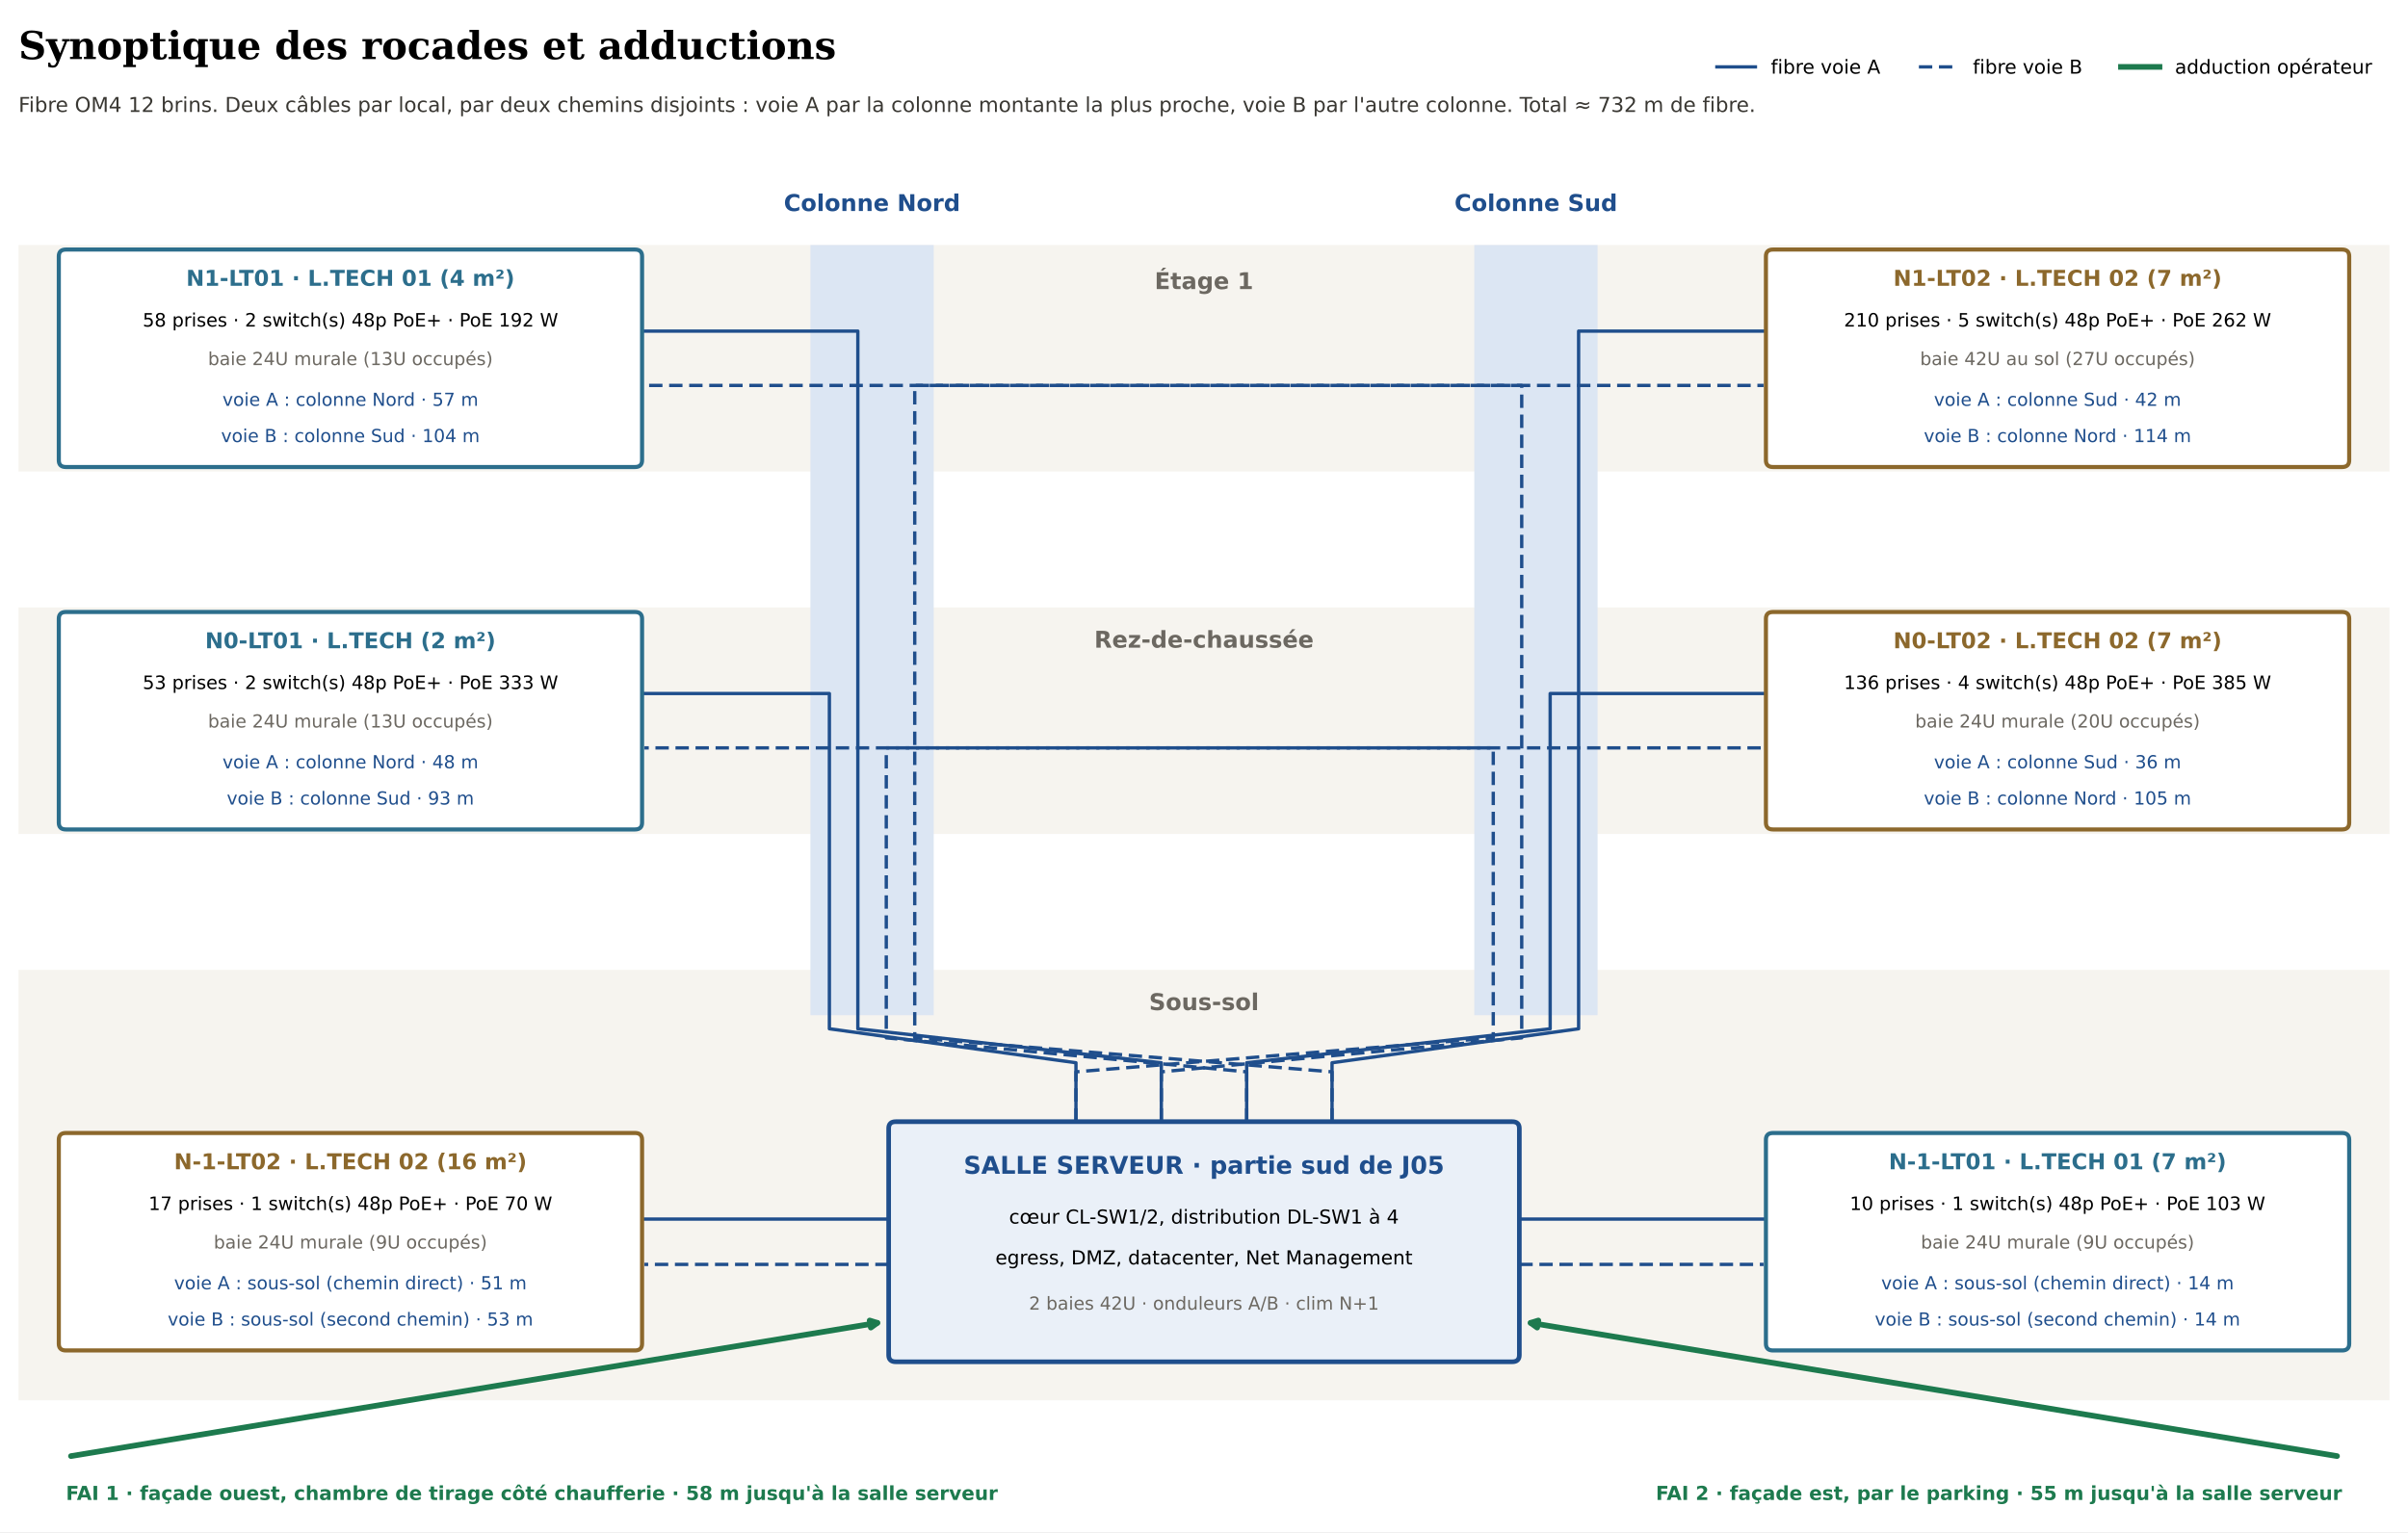
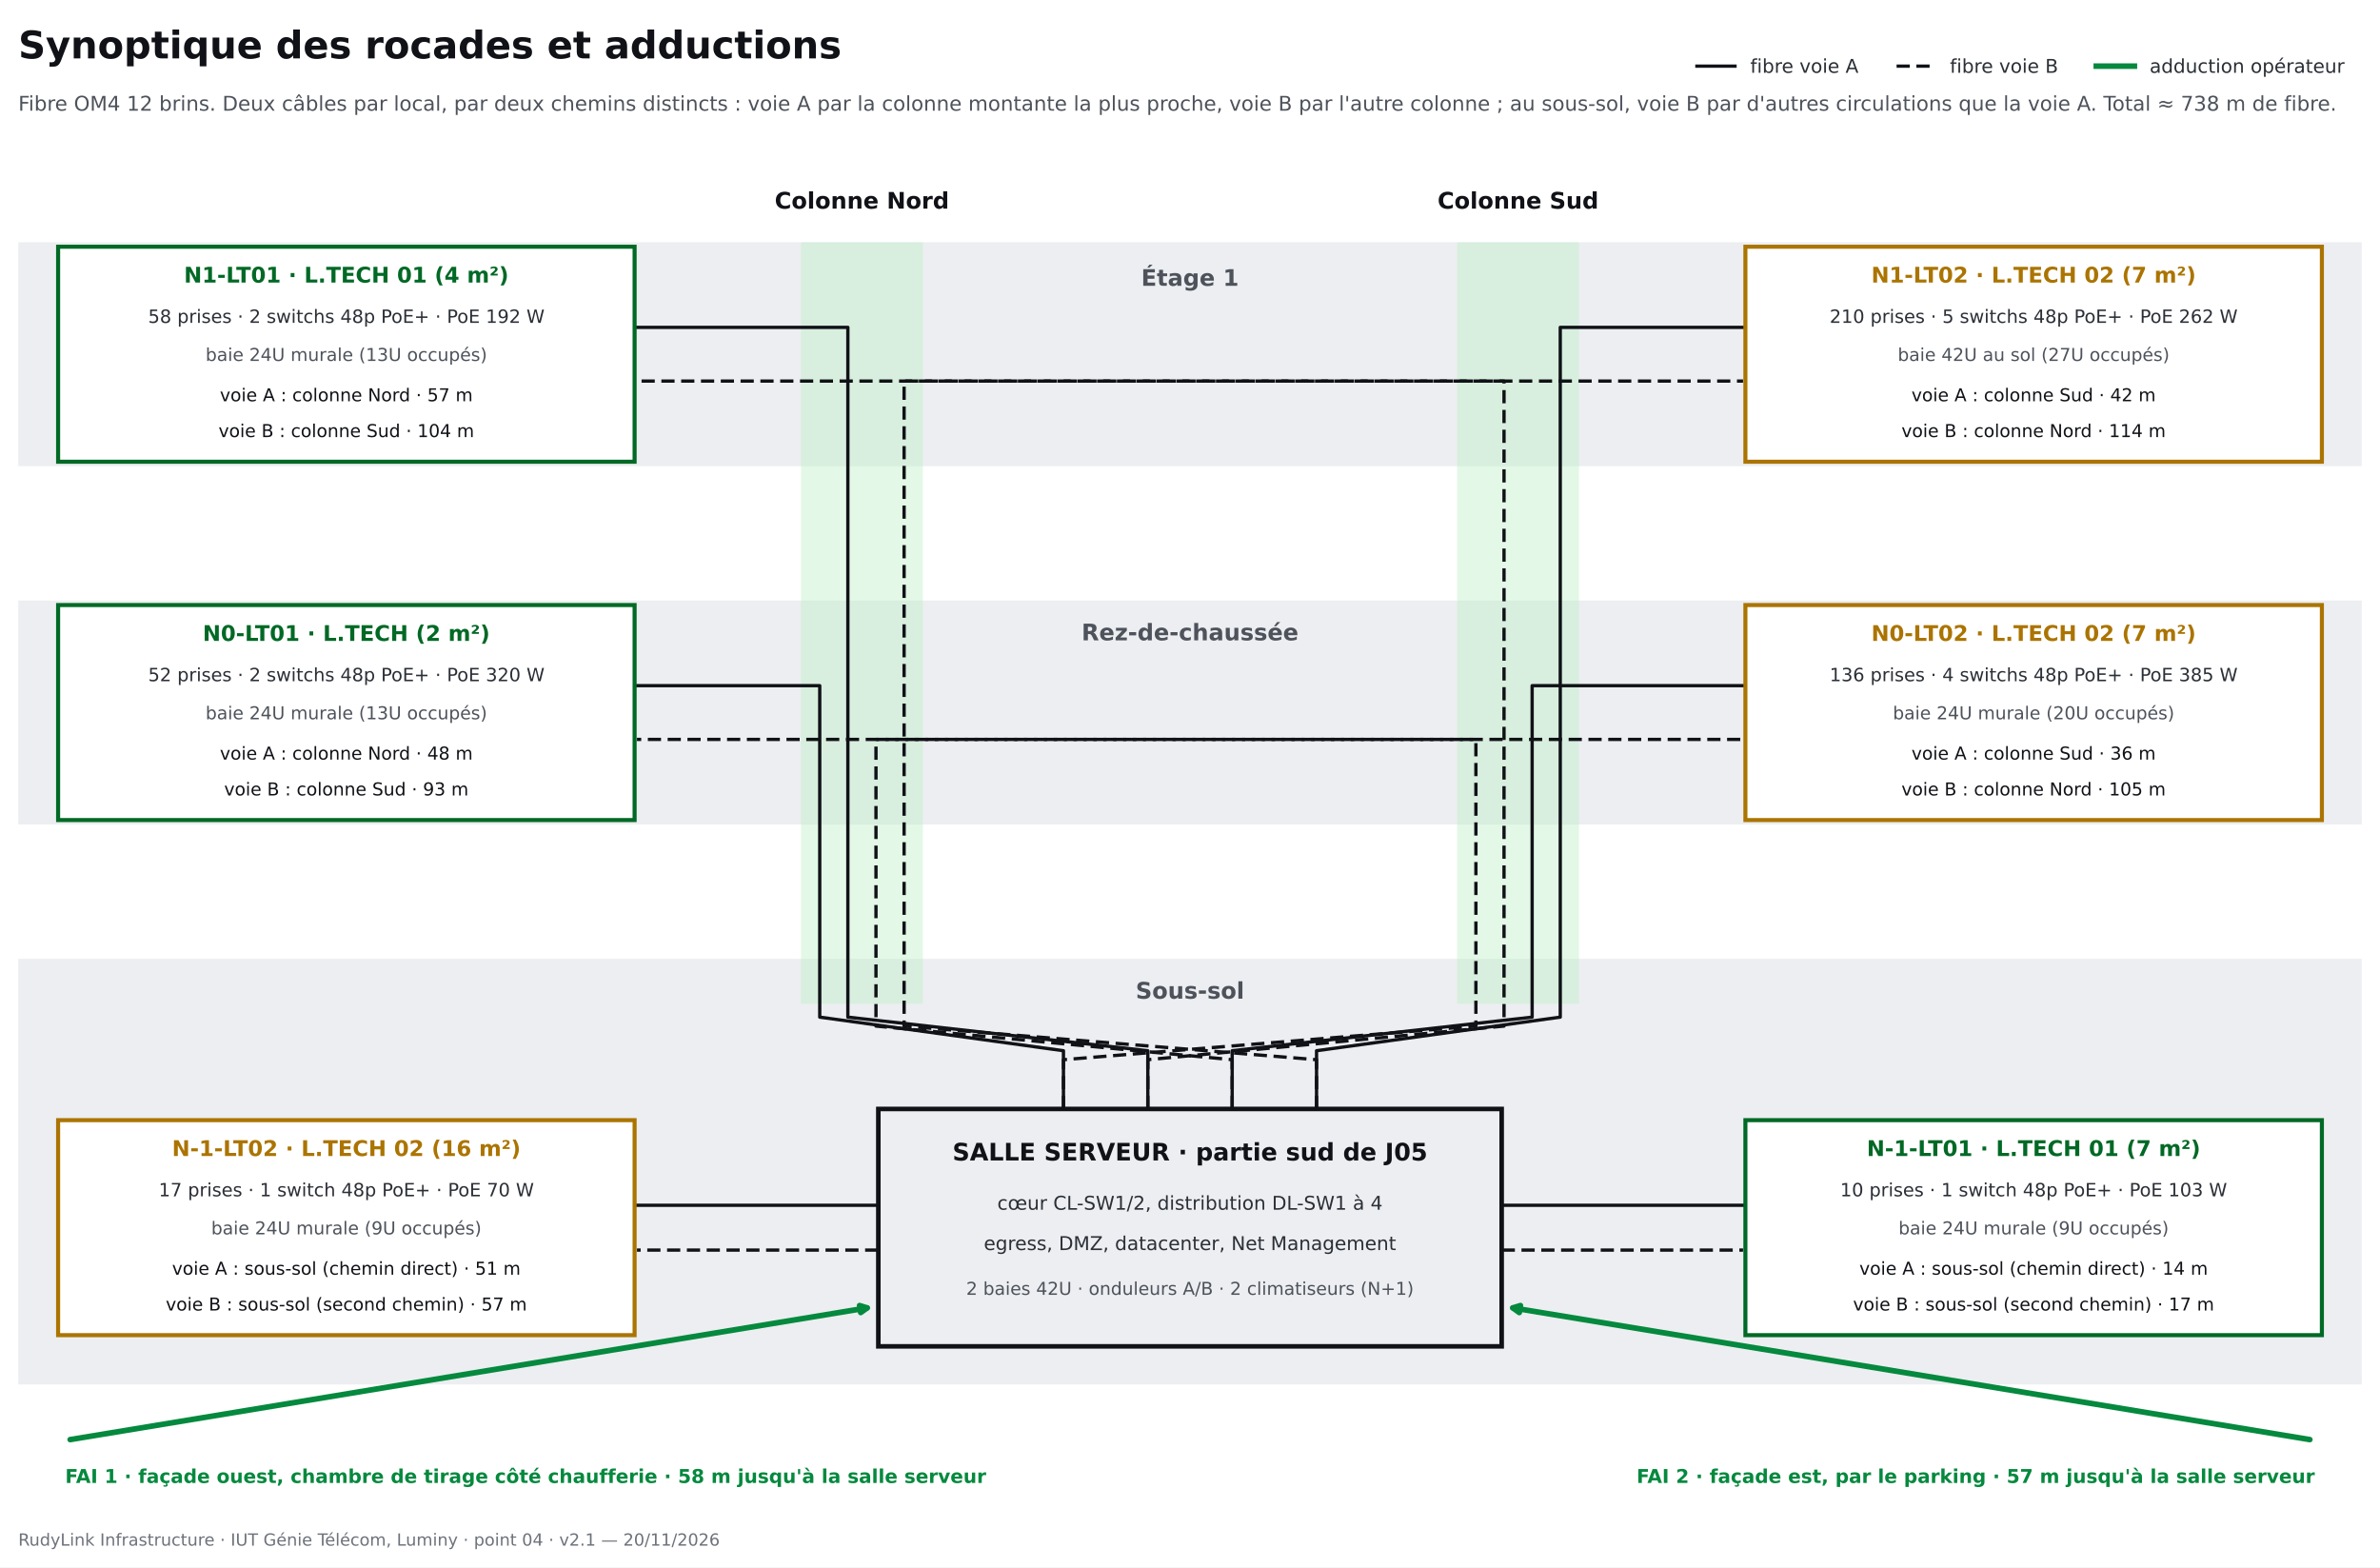
- <svg xmlns="http://www.w3.org/2000/svg" width="937.332pt" height="596.52pt" viewBox="0 0 937.332 596.52" version="1.1">
+ <svg xmlns="http://www.w3.org/2000/svg" width="937.332pt" height="617.284pt" viewBox="0 0 937.332 617.284" version="1.1">
  <defs>
    <style type="text/css">*{stroke-linejoin: round; stroke-linecap: butt}</style>
  </defs>
  <g id="figure_1">
    <g id="patch_1">
-       <path d="M 0 596.52  L 937.332 596.52  L 937.332 0  L 0 0  z " style="fill: #ffffff" />
+       <path d="M 0 617.284  L 937.332 617.284  L 937.332 0  L 0 0  z " style="fill: #ffffff" />
    </g>
    <g id="axes_1">
      <g id="patch_2">
-         <path d="M 7.2 183.6  L 930.132 183.6  L 930.132 95.4  L 7.2 95.4  z " clip-path="url(#pda93579499)" style="fill: #f6f4ef" />
+         <path d="M 7.2 183.6  L 930.132 183.6  L 930.132 95.4  L 7.2 95.4  z " clip-path="url(#p9aee19f094)" style="fill: #eceef1" />
      </g>
      <g id="patch_3">
-         <path d="M 7.2 324.72  L 930.132 324.72  L 930.132 236.52  L 7.2 236.52  z " clip-path="url(#pda93579499)" style="fill: #f6f4ef" />
+         <path d="M 7.2 324.72  L 930.132 324.72  L 930.132 236.52  L 7.2 236.52  z " clip-path="url(#p9aee19f094)" style="fill: #eceef1" />
      </g>
      <g id="patch_4">
-         <path d="M 7.2 545.22  L 930.132 545.22  L 930.132 377.64  L 7.2 377.64  z " clip-path="url(#pda93579499)" style="fill: #f6f4ef" />
+         <path d="M 7.2 545.22  L 930.132 545.22  L 930.132 377.64  L 7.2 377.64  z " clip-path="url(#p9aee19f094)" style="fill: #eceef1" />
      </g>
      <g id="patch_5">
-         <path d="M 315.459 395.28  L 363.452 395.28  L 363.452 95.4  L 315.459 95.4  z " clip-path="url(#pda93579499)" style="fill: #dce6f3" />
+         <path d="M 315.459 395.28  L 363.452 395.28  L 363.452 95.4  L 315.459 95.4  z " clip-path="url(#p9aee19f094)" style="fill: #b9eec2; fill-opacity: 0.4" />
      </g>
      <g id="patch_6">
-         <path d="M 573.88 395.28  L 621.873 395.28  L 621.873 95.4  L 573.88 95.4  z " clip-path="url(#pda93579499)" style="fill: #dce6f3" />
+         <path d="M 573.88 395.28  L 621.873 395.28  L 621.873 95.4  L 573.88 95.4  z " clip-path="url(#p9aee19f094)" style="fill: #b9eec2; fill-opacity: 0.4" />
      </g>
      <g id="text_1">
-         <text style="font-weight: 700; font-size: 15px; font-family: 'DejaVu Serif'; text-anchor: start" x="7.2" y="23.008" transform="rotate(-0 7.2 23.00766)">Synoptique des rocades et adductions</text>
+         <text style="font-weight: 700; font-size: 15px; font-family: 'DejaVu Sans'; text-anchor: start; fill: #101217" x="7.2" y="23.008" transform="rotate(-0 7.2 23.00766)">Synoptique des rocades et adductions</text>
      </g>
      <g id="text_2">
-         <text style="font-size: 8px; font-family: 'DejaVu Sans'; text-anchor: start; fill: #3a3833" x="7.2" y="43.587" transform="rotate(-0 7.2 43.58675)">Fibre OM4 12 brins. Deux câbles par local, par deux chemins disjoints : voie A par la colonne montante la plus proche, voie B par l'autre colonne. Total ≈ 732 m de fibre.</text>
+         <text style="font-size: 8px; font-family: 'DejaVu Sans'; text-anchor: start; fill: #4d525b" x="7.2" y="43.587" transform="rotate(-0 7.2 43.58675)">Fibre OM4 12 brins. Deux câbles par local, par deux chemins distincts : voie A par la colonne montante la plus proche, voie B par l'autre colonne ; au sous-sol, voie B par d'autres circulations que la voie A. Total ≈ 738 m de fibre.</text>
      </g>
      <g id="text_3">
-         <text style="font-weight: 700; font-size: 9px; font-family: 'DejaVu Sans'; text-anchor: middle; fill: #6c6861" x="468.666" y="112.566" transform="rotate(-0 468.666 112.5661)">Étage 1</text>
+         <text style="font-size: 6.6px; font-family: 'DejaVu Sans'; text-anchor: start; fill: #6d727b" x="7.2" y="608.711" transform="rotate(-0 7.2 608.711)">RudyLink Infrastructure · IUT Génie Télécom, Luminy · point 04 · v2.1 — 20/11/2026</text>
      </g>
      <g id="text_4">
-         <text style="font-weight: 700; font-size: 9px; font-family: 'DejaVu Sans'; text-anchor: middle; fill: #6c6861" x="468.666" y="252.179" transform="rotate(-0 468.666 252.1786)">Rez-de-chaussée</text>
+         <text style="font-weight: 700; font-size: 9px; font-family: 'DejaVu Sans'; text-anchor: middle; fill: #4d525b" x="468.666" y="112.566" transform="rotate(-0 468.666 112.5661)">Étage 1</text>
      </g>
      <g id="text_5">
-         <text style="font-weight: 700; font-size: 9px; font-family: 'DejaVu Sans'; text-anchor: middle; fill: #6c6861" x="468.666" y="393.299" transform="rotate(-0 468.666 393.2986)">Sous-sol</text>
+         <text style="font-weight: 700; font-size: 9px; font-family: 'DejaVu Sans'; text-anchor: middle; fill: #4d525b" x="468.666" y="252.179" transform="rotate(-0 468.666 252.1786)">Rez-de-chaussée</text>
      </g>
      <g id="text_6">
-         <text style="font-weight: 700; font-size: 9px; font-family: 'DejaVu Sans'; text-anchor: middle; fill: #1f4e8c" x="339.456" y="82.17" transform="rotate(-0 339.4555 82.17)">Colonne Nord</text>
+         <text style="font-weight: 700; font-size: 9px; font-family: 'DejaVu Sans'; text-anchor: middle; fill: #4d525b" x="468.666" y="393.299" transform="rotate(-0 468.666 393.2986)">Sous-sol</text>
      </g>
      <g id="text_7">
-         <text style="font-weight: 700; font-size: 9px; font-family: 'DejaVu Sans'; text-anchor: middle; fill: #1f4e8c" x="597.876" y="82.17" transform="rotate(-0 597.8765 82.17)">Colonne Sud</text>
+         <text style="font-weight: 700; font-size: 9px; font-family: 'DejaVu Sans'; text-anchor: middle; fill: #101217" x="339.456" y="82.17" transform="rotate(-0 339.4555 82.17)">Colonne Nord</text>
+       </g>
+       <g id="text_8">
+         <text style="font-weight: 700; font-size: 9px; font-family: 'DejaVu Sans'; text-anchor: middle; fill: #101217" x="597.876" y="82.17" transform="rotate(-0 597.8765 82.17)">Colonne Sud</text>
      </g>
      <g id="line2d_1">
-         <path d="M 452.053 436.734  L 452.053 413.802  L 333.918 400.572  L 333.918 128.916  L 250.854 128.916  " clip-path="url(#pda93579499)" style="fill: none; stroke: #1f4e8c; stroke-width: 1.3; stroke-linecap: square" />
+         <path d="M 452.053 436.734  L 452.053 413.802  L 333.918 400.572  L 333.918 128.916  L 250.854 128.916  " clip-path="url(#p9aee19f094)" style="fill: none; stroke: #101217; stroke-width: 1.3; stroke-linecap: square" />
      </g>
      <g id="line2d_2">
-         <path d="M 452.053 436.734  L 452.053 417.33  L 592.339 404.1  L 592.339 150.084  L 250.854 150.084  " clip-path="url(#pda93579499)" style="fill: none; stroke-dasharray: 5.2,2.6; stroke-dashoffset: 0; stroke: #1f4e8c; stroke-width: 1.3" />
+         <path d="M 452.053 436.734  L 452.053 417.33  L 592.339 404.1  L 592.339 150.084  L 250.854 150.084  " clip-path="url(#p9aee19f094)" style="fill: none; stroke-dasharray: 5.2,2.6; stroke-dashoffset: 0; stroke: #101217; stroke-width: 1.3" />
      </g>
      <g id="line2d_3">
-         <path d="M 518.504 436.734  L 518.504 413.802  L 614.489 400.572  L 614.489 128.916  L 686.478 128.916  " clip-path="url(#pda93579499)" style="fill: none; stroke: #1f4e8c; stroke-width: 1.3; stroke-linecap: square" />
+         <path d="M 518.504 436.734  L 518.504 413.802  L 614.489 400.572  L 614.489 128.916  L 686.478 128.916  " clip-path="url(#p9aee19f094)" style="fill: none; stroke: #101217; stroke-width: 1.3; stroke-linecap: square" />
      </g>
      <g id="line2d_4">
-         <path d="M 518.504 436.734  L 518.504 417.33  L 356.068 404.1  L 356.068 150.084  L 686.478 150.084  " clip-path="url(#pda93579499)" style="fill: none; stroke-dasharray: 5.2,2.6; stroke-dashoffset: 0; stroke: #1f4e8c; stroke-width: 1.3" />
+         <path d="M 518.504 436.734  L 518.504 417.33  L 356.068 404.1  L 356.068 150.084  L 686.478 150.084  " clip-path="url(#p9aee19f094)" style="fill: none; stroke-dasharray: 5.2,2.6; stroke-dashoffset: 0; stroke: #101217; stroke-width: 1.3" />
      </g>
      <g id="line2d_5">
-         <path d="M 418.828 436.734  L 418.828 413.802  L 322.843 400.572  L 322.843 270.036  L 250.854 270.036  " clip-path="url(#pda93579499)" style="fill: none; stroke: #1f4e8c; stroke-width: 1.3; stroke-linecap: square" />
+         <path d="M 418.828 436.734  L 418.828 413.802  L 322.843 400.572  L 322.843 270.036  L 250.854 270.036  " clip-path="url(#p9aee19f094)" style="fill: none; stroke: #101217; stroke-width: 1.3; stroke-linecap: square" />
      </g>
      <g id="line2d_6">
-         <path d="M 418.828 436.734  L 418.828 417.33  L 581.264 404.1  L 581.264 291.204  L 250.854 291.204  " clip-path="url(#pda93579499)" style="fill: none; stroke-dasharray: 5.2,2.6; stroke-dashoffset: 0; stroke: #1f4e8c; stroke-width: 1.3" />
+         <path d="M 418.828 436.734  L 418.828 417.33  L 581.264 404.1  L 581.264 291.204  L 250.854 291.204  " clip-path="url(#p9aee19f094)" style="fill: none; stroke-dasharray: 5.2,2.6; stroke-dashoffset: 0; stroke: #101217; stroke-width: 1.3" />
      </g>
      <g id="line2d_7">
-         <path d="M 485.279 436.734  L 485.279 413.802  L 603.414 400.572  L 603.414 270.036  L 686.478 270.036  " clip-path="url(#pda93579499)" style="fill: none; stroke: #1f4e8c; stroke-width: 1.3; stroke-linecap: square" />
+         <path d="M 485.279 436.734  L 485.279 413.802  L 603.414 400.572  L 603.414 270.036  L 686.478 270.036  " clip-path="url(#p9aee19f094)" style="fill: none; stroke: #101217; stroke-width: 1.3; stroke-linecap: square" />
      </g>
      <g id="line2d_8">
-         <path d="M 485.279 436.734  L 485.279 417.33  L 344.993 404.1  L 344.993 291.204  L 686.478 291.204  " clip-path="url(#pda93579499)" style="fill: none; stroke-dasharray: 5.2,2.6; stroke-dashoffset: 0; stroke: #1f4e8c; stroke-width: 1.3" />
+         <path d="M 485.279 436.734  L 485.279 417.33  L 344.993 404.1  L 344.993 291.204  L 686.478 291.204  " clip-path="url(#p9aee19f094)" style="fill: none; stroke-dasharray: 5.2,2.6; stroke-dashoffset: 0; stroke: #101217; stroke-width: 1.3" />
      </g>
      <g id="line2d_9">
-         <path d="M 345.916 474.66  L 250.854 474.66  " clip-path="url(#pda93579499)" style="fill: none; stroke: #1f4e8c; stroke-width: 1.3; stroke-linecap: square" />
+         <path d="M 345.916 474.66  L 250.854 474.66  " clip-path="url(#p9aee19f094)" style="fill: none; stroke: #101217; stroke-width: 1.3; stroke-linecap: square" />
      </g>
      <g id="line2d_10">
-         <path d="M 345.916 492.3  L 250.854 492.3  " clip-path="url(#pda93579499)" style="fill: none; stroke-dasharray: 5.2,2.6; stroke-dashoffset: 0; stroke: #1f4e8c; stroke-width: 1.3" />
+         <path d="M 345.916 492.3  L 250.854 492.3  " clip-path="url(#p9aee19f094)" style="fill: none; stroke-dasharray: 5.2,2.6; stroke-dashoffset: 0; stroke: #101217; stroke-width: 1.3" />
      </g>
      <g id="line2d_11">
-         <path d="M 591.416 474.66  L 686.478 474.66  " clip-path="url(#pda93579499)" style="fill: none; stroke: #1f4e8c; stroke-width: 1.3; stroke-linecap: square" />
+         <path d="M 591.416 474.66  L 686.478 474.66  " clip-path="url(#p9aee19f094)" style="fill: none; stroke: #101217; stroke-width: 1.3; stroke-linecap: square" />
      </g>
      <g id="line2d_12">
-         <path d="M 591.416 492.3  L 686.478 492.3  " clip-path="url(#pda93579499)" style="fill: none; stroke-dasharray: 5.2,2.6; stroke-dashoffset: 0; stroke: #1f4e8c; stroke-width: 1.3" />
-       </g>
-       <g id="text_8">
-         <text style="font-weight: 700; font-size: 7.5px; font-family: 'DejaVu Sans'; text-anchor: start; fill: #1d7a4e" x="25.659" y="584.028" transform="rotate(-0 25.65864 584.028)">FAI 1 · façade ouest, chambre de tirage côté chaufferie · 58 m jusqu'à la salle serveur</text>
+         <path d="M 591.416 492.3  L 686.478 492.3  " clip-path="url(#p9aee19f094)" style="fill: none; stroke-dasharray: 5.2,2.6; stroke-dashoffset: 0; stroke: #101217; stroke-width: 1.3" />
      </g>
      <g id="text_9">
-         <text style="font-weight: 700; font-size: 7.5px; font-family: 'DejaVu Sans'; text-anchor: end; fill: #1d7a4e" x="911.673" y="584.028" transform="rotate(-0 911.6734 584.028)">FAI 2 · façade est, par le parking · 55 m jusqu'à la salle serveur</text>
+         <text style="font-weight: 700; font-size: 7.5px; font-family: 'DejaVu Sans'; text-anchor: start; fill: #05893e" x="25.659" y="584.028" transform="rotate(-0 25.65864 584.028)">FAI 1 · façade ouest, chambre de tirage côté chaufferie · 58 m jusqu'à la salle serveur</text>
+       </g>
+       <g id="text_10">
+         <text style="font-weight: 700; font-size: 7.5px; font-family: 'DejaVu Sans'; text-anchor: end; fill: #05893e" x="911.673" y="584.028" transform="rotate(-0 911.6734 584.028)">FAI 2 · façade est, par le parking · 57 m jusqu'à la salle serveur</text>
      </g>
      <g id="patch_7">
-         <path d="M 27.628 566.945  Q 185.784 540.811 341.513 515.078  " style="fill: none; stroke: #1d7a4e; stroke-width: 2.2; stroke-linecap: round" />
-         <path d="M 338.522 514.153  L 341.513 515.078  L 338.978 516.915  z " style="fill: #1d7a4e; stroke: #1d7a4e; stroke-width: 2.2; stroke-linecap: round" />
+         <path d="M 27.628 566.945  Q 185.784 540.811 341.513 515.078  " style="fill: none; stroke: #05893e; stroke-width: 2.2; stroke-linecap: round" />
+         <path d="M 338.522 514.153  L 341.513 515.078  L 338.978 516.915  z " style="fill: #05893e; stroke: #05893e; stroke-width: 2.2; stroke-linecap: round" />
      </g>
      <g id="patch_8">
-         <path d="M 909.704 566.945  Q 751.548 540.811 595.819 515.078  " style="fill: none; stroke: #1d7a4e; stroke-width: 2.2; stroke-linecap: round" />
-         <path d="M 598.354 516.915  L 595.819 515.078  L 598.81 514.153  z " style="fill: #1d7a4e; stroke: #1d7a4e; stroke-width: 2.2; stroke-linecap: round" />
+         <path d="M 909.704 566.945  Q 751.548 540.811 595.819 515.078  " style="fill: none; stroke: #05893e; stroke-width: 2.2; stroke-linecap: round" />
+         <path d="M 598.354 516.915  L 595.819 515.078  L 598.81 514.153  z " style="fill: #05893e; stroke: #05893e; stroke-width: 2.2; stroke-linecap: round" />
      </g>
      <g id="patch_9">
-         <path d="M 348.685 530.226  L 588.647 530.226  Q 591.416 530.226 591.416 527.58  L 591.416 439.38  Q 591.416 436.734 588.647 436.734  L 348.685 436.734  Q 345.916 436.734 345.916 439.38  L 345.916 527.58  Q 345.916 530.226 348.685 530.226  z " clip-path="url(#pda93579499)" style="fill: #eaf0f8; stroke: #1f4e8c; stroke-width: 1.8; stroke-linejoin: miter" />
+         <path d="M 345.916 530.226  L 591.416 530.226  L 591.416 436.734  L 345.916 436.734  z " clip-path="url(#p9aee19f094)" style="fill: #eceef1; stroke: #101217; stroke-width: 1.8; stroke-linejoin: miter" />
      </g>
      <g id="patch_10">
-         <path d="M 25.659 181.836  L 247.162 181.836  Q 249.931 181.836 249.931 179.19  L 249.931 99.81  Q 249.931 97.164 247.162 97.164  L 25.659 97.164  Q 22.89 97.164 22.89 99.81  L 22.89 179.19  Q 22.89 181.836 25.659 181.836  z " clip-path="url(#pda93579499)" style="fill: #ffffff; stroke: #2c6e8c; stroke-width: 1.6; stroke-linejoin: miter" />
+         <path d="M 22.89 181.836  L 249.931 181.836  L 249.931 97.164  L 22.89 97.164  z " clip-path="url(#p9aee19f094)" style="fill: #ffffff; stroke: #006925; stroke-width: 1.6; stroke-linejoin: miter" />
      </g>
      <g id="patch_11">
-         <path d="M 690.17 181.836  L 911.673 181.836  Q 914.442 181.836 914.442 179.19  L 914.442 99.81  Q 914.442 97.164 911.673 97.164  L 690.17 97.164  Q 687.401 97.164 687.401 99.81  L 687.401 179.19  Q 687.401 181.836 690.17 181.836  z " clip-path="url(#pda93579499)" style="fill: #ffffff; stroke: #8c682c; stroke-width: 1.6; stroke-linejoin: miter" />
+         <path d="M 687.401 181.836  L 914.442 181.836  L 914.442 97.164  L 687.401 97.164  z " clip-path="url(#p9aee19f094)" style="fill: #ffffff; stroke: #ab7400; stroke-width: 1.6; stroke-linejoin: miter" />
      </g>
      <g id="patch_12">
-         <path d="M 25.659 322.956  L 247.162 322.956  Q 249.931 322.956 249.931 320.31  L 249.931 240.93  Q 249.931 238.284 247.162 238.284  L 25.659 238.284  Q 22.89 238.284 22.89 240.93  L 22.89 320.31  Q 22.89 322.956 25.659 322.956  z " clip-path="url(#pda93579499)" style="fill: #ffffff; stroke: #2c6e8c; stroke-width: 1.6; stroke-linejoin: miter" />
+         <path d="M 22.89 322.956  L 249.931 322.956  L 249.931 238.284  L 22.89 238.284  z " clip-path="url(#p9aee19f094)" style="fill: #ffffff; stroke: #006925; stroke-width: 1.6; stroke-linejoin: miter" />
      </g>
      <g id="patch_13">
-         <path d="M 690.17 322.956  L 911.673 322.956  Q 914.442 322.956 914.442 320.31  L 914.442 240.93  Q 914.442 238.284 911.673 238.284  L 690.17 238.284  Q 687.401 238.284 687.401 240.93  L 687.401 320.31  Q 687.401 322.956 690.17 322.956  z " clip-path="url(#pda93579499)" style="fill: #ffffff; stroke: #8c682c; stroke-width: 1.6; stroke-linejoin: miter" />
+         <path d="M 687.401 322.956  L 914.442 322.956  L 914.442 238.284  L 687.401 238.284  z " clip-path="url(#p9aee19f094)" style="fill: #ffffff; stroke: #ab7400; stroke-width: 1.6; stroke-linejoin: miter" />
      </g>
      <g id="patch_14">
-         <path d="M 25.659 525.816  L 247.162 525.816  Q 249.931 525.816 249.931 523.17  L 249.931 443.79  Q 249.931 441.144 247.162 441.144  L 25.659 441.144  Q 22.89 441.144 22.89 443.79  L 22.89 523.17  Q 22.89 525.816 25.659 525.816  z " clip-path="url(#pda93579499)" style="fill: #ffffff; stroke: #8c682c; stroke-width: 1.6; stroke-linejoin: miter" />
+         <path d="M 22.89 525.816  L 249.931 525.816  L 249.931 441.144  L 22.89 441.144  z " clip-path="url(#p9aee19f094)" style="fill: #ffffff; stroke: #ab7400; stroke-width: 1.6; stroke-linejoin: miter" />
      </g>
      <g id="patch_15">
-         <path d="M 690.17 525.816  L 911.673 525.816  Q 914.442 525.816 914.442 523.17  L 914.442 443.79  Q 914.442 441.144 911.673 441.144  L 690.17 441.144  Q 687.401 441.144 687.401 443.79  L 687.401 523.17  Q 687.401 525.816 690.17 525.816  z " clip-path="url(#pda93579499)" style="fill: #ffffff; stroke: #2c6e8c; stroke-width: 1.6; stroke-linejoin: miter" />
+         <path d="M 687.401 525.816  L 914.442 525.816  L 914.442 441.144  L 687.401 441.144  z " clip-path="url(#p9aee19f094)" style="fill: #ffffff; stroke: #006925; stroke-width: 1.6; stroke-linejoin: miter" />
      </g>
      <g id="legend_1">
        <g id="line2d_13">
-           <path d="M 668.308 26.056  L 675.808 26.056  L 683.308 26.056  " style="fill: none; stroke: #1f4e8c; stroke-width: 1.3; stroke-linecap: square" />
-         </g>
-         <g id="text_10">
-           <text style="font-size: 7.5px; font-family: 'DejaVu Sans'; text-anchor: start" x="689.308" y="28.681" transform="rotate(-0 689.3082 28.68063)">fibre voie A</text>
+           <path d="M 668.308 26.056  L 675.808 26.056  L 683.308 26.056  " style="fill: none; stroke: #101217; stroke-width: 1.3; stroke-linecap: square" />
+         </g>
+         <g id="text_11">
+           <text style="font-size: 7.5px; font-family: 'DejaVu Sans'; text-anchor: start; fill: #2b2f36" x="689.308" y="28.681" transform="rotate(-0 689.3082 28.68063)">fibre voie A</text>
        </g>
        <g id="line2d_14">
-           <path d="M 746.947 26.056  L 754.447 26.056  L 761.947 26.056  " style="fill: none; stroke-dasharray: 5.2,2.6; stroke-dashoffset: 0; stroke: #1f4e8c; stroke-width: 1.3" />
-         </g>
-         <g id="text_11">
-           <text style="font-size: 7.5px; font-family: 'DejaVu Sans'; text-anchor: start" x="767.947" y="28.681" transform="rotate(-0 767.9468 28.68063)">fibre voie B</text>
+           <path d="M 746.947 26.056  L 754.447 26.056  L 761.947 26.056  " style="fill: none; stroke-dasharray: 5.2,2.6; stroke-dashoffset: 0; stroke: #101217; stroke-width: 1.3" />
+         </g>
+         <g id="text_12">
+           <text style="font-size: 7.5px; font-family: 'DejaVu Sans'; text-anchor: start; fill: #2b2f36" x="767.947" y="28.681" transform="rotate(-0 767.9468 28.68063)">fibre voie B</text>
        </g>
        <g id="line2d_15">
-           <path d="M 825.601 26.056  L 833.101 26.056  L 840.601 26.056  " style="fill: none; stroke: #1d7a4e; stroke-width: 2.2; stroke-linecap: square" />
-         </g>
-         <g id="text_12">
-           <text style="font-size: 7.5px; font-family: 'DejaVu Sans'; text-anchor: start" x="846.601" y="28.681" transform="rotate(-0 846.6007 28.68063)">adduction opérateur</text>
-         </g>
-       </g>
-       <g id="text_13">
-         <text style="font-weight: 700; font-size: 9.5px; font-family: 'DejaVu Sans'; text-anchor: middle; fill: #1f4e8c" x="468.666" y="457.02" transform="rotate(-0 468.666 457.02)">SALLE SERVEUR · partie sud de J05</text>
+           <path d="M 825.601 26.056  L 833.101 26.056  L 840.601 26.056  " style="fill: none; stroke: #05893e; stroke-width: 2.2; stroke-linecap: square" />
+         </g>
+         <g id="text_13">
+           <text style="font-size: 7.5px; font-family: 'DejaVu Sans'; text-anchor: start; fill: #2b2f36" x="846.601" y="28.681" transform="rotate(-0 846.6007 28.68063)">adduction opérateur</text>
+         </g>
      </g>
      <g id="text_14">
-         <text style="font-size: 7.5px; font-family: 'DejaVu Sans'; text-anchor: middle" x="468.666" y="476.424" transform="rotate(-0 468.666 476.424)">cœur CL-SW1/2, distribution DL-SW1 à 4</text>
+         <text style="font-weight: 700; font-size: 9.5px; font-family: 'DejaVu Sans'; text-anchor: middle; fill: #101217" x="468.666" y="457.02" transform="rotate(-0 468.666 457.02)">SALLE SERVEUR · partie sud de J05</text>
      </g>
      <g id="text_15">
-         <text style="font-size: 7.5px; font-family: 'DejaVu Sans'; text-anchor: middle" x="468.666" y="492.3" transform="rotate(-0 468.666 492.3)">egress, DMZ, datacenter, Net Management</text>
+         <text style="font-size: 7.5px; font-family: 'DejaVu Sans'; text-anchor: middle; fill: #2b2f36" x="468.666" y="476.424" transform="rotate(-0 468.666 476.424)">cœur CL-SW1/2, distribution DL-SW1 à 4</text>
      </g>
      <g id="text_16">
-         <text style="font-size: 7px; font-family: 'DejaVu Sans'; text-anchor: middle; fill: #6c6861" x="468.666" y="509.94" transform="rotate(-0 468.666 509.94)">2 baies 42U · onduleurs A/B · clim N+1</text>
+         <text style="font-size: 7.5px; font-family: 'DejaVu Sans'; text-anchor: middle; fill: #2b2f36" x="468.666" y="492.3" transform="rotate(-0 468.666 492.3)">egress, DMZ, datacenter, Net Management</text>
      </g>
      <g id="text_17">
-         <text style="font-weight: 700; font-size: 8.5px; font-family: 'DejaVu Sans'; text-anchor: middle; fill: #2c6e8c" x="136.41" y="111.276" transform="rotate(-0 136.4105 111.276)">N1-LT01 · L.TECH 01 (4 m²)</text>
+         <text style="font-size: 7px; font-family: 'DejaVu Sans'; text-anchor: middle; fill: #4d525b" x="468.666" y="509.94" transform="rotate(-0 468.666 509.94)">2 baies 42U · onduleurs A/B · 2 climatiseurs (N+1)</text>
      </g>
      <g id="text_18">
-         <text style="font-size: 7.2px; font-family: 'DejaVu Sans'; text-anchor: middle" x="136.41" y="127.152" transform="rotate(-0 136.4105 127.152)">58 prises · 2 switch(s) 48p PoE+ · PoE 192 W</text>
+         <text style="font-weight: 700; font-size: 8.5px; font-family: 'DejaVu Sans'; text-anchor: middle; fill: #006925" x="136.41" y="111.276" transform="rotate(-0 136.4105 111.276)">N1-LT01 · L.TECH 01 (4 m²)</text>
      </g>
      <g id="text_19">
-         <text style="font-size: 7px; font-family: 'DejaVu Sans'; text-anchor: middle; fill: #6c6861" x="136.41" y="142.146" transform="rotate(-0 136.4105 142.146)">baie 24U murale (13U occupés)</text>
+         <text style="font-size: 7.2px; font-family: 'DejaVu Sans'; text-anchor: middle; fill: #2b2f36" x="136.41" y="127.152" transform="rotate(-0 136.4105 127.152)">58 prises · 2 switchs 48p PoE+ · PoE 192 W</text>
      </g>
      <g id="text_20">
-         <text style="font-size: 7px; font-family: 'DejaVu Sans'; text-anchor: middle; fill: #1f4e8c" x="136.41" y="158.022" transform="rotate(-0 136.4105 158.022)">voie A : colonne Nord · 57 m</text>
+         <text style="font-size: 7px; font-family: 'DejaVu Sans'; text-anchor: middle; fill: #4d525b" x="136.41" y="142.146" transform="rotate(-0 136.4105 142.146)">baie 24U murale (13U occupés)</text>
      </g>
      <g id="text_21">
-         <text style="font-size: 7px; font-family: 'DejaVu Sans'; text-anchor: middle; fill: #1f4e8c" x="136.41" y="172.134" transform="rotate(-0 136.4105 172.134)">voie B : colonne Sud · 104 m</text>
+         <text style="font-size: 7px; font-family: 'DejaVu Sans'; text-anchor: middle; fill: #101217" x="136.41" y="158.022" transform="rotate(-0 136.4105 158.022)">voie A : colonne Nord · 57 m</text>
      </g>
      <g id="text_22">
-         <text style="font-weight: 700; font-size: 8.5px; font-family: 'DejaVu Sans'; text-anchor: middle; fill: #8c682c" x="800.922" y="111.276" transform="rotate(-0 800.9215 111.276)">N1-LT02 · L.TECH 02 (7 m²)</text>
+         <text style="font-size: 7px; font-family: 'DejaVu Sans'; text-anchor: middle; fill: #101217" x="136.41" y="172.134" transform="rotate(-0 136.4105 172.134)">voie B : colonne Sud · 104 m</text>
      </g>
      <g id="text_23">
-         <text style="font-size: 7.2px; font-family: 'DejaVu Sans'; text-anchor: middle" x="800.922" y="127.152" transform="rotate(-0 800.9215 127.152)">210 prises · 5 switch(s) 48p PoE+ · PoE 262 W</text>
+         <text style="font-weight: 700; font-size: 8.5px; font-family: 'DejaVu Sans'; text-anchor: middle; fill: #ab7400" x="800.922" y="111.276" transform="rotate(-0 800.9215 111.276)">N1-LT02 · L.TECH 02 (7 m²)</text>
      </g>
      <g id="text_24">
-         <text style="font-size: 7px; font-family: 'DejaVu Sans'; text-anchor: middle; fill: #6c6861" x="800.922" y="142.146" transform="rotate(-0 800.9215 142.146)">baie 42U au sol (27U occupés)</text>
+         <text style="font-size: 7.2px; font-family: 'DejaVu Sans'; text-anchor: middle; fill: #2b2f36" x="800.922" y="127.152" transform="rotate(-0 800.9215 127.152)">210 prises · 5 switchs 48p PoE+ · PoE 262 W</text>
      </g>
      <g id="text_25">
-         <text style="font-size: 7px; font-family: 'DejaVu Sans'; text-anchor: middle; fill: #1f4e8c" x="800.922" y="158.022" transform="rotate(-0 800.9215 158.022)">voie A : colonne Sud · 42 m</text>
+         <text style="font-size: 7px; font-family: 'DejaVu Sans'; text-anchor: middle; fill: #4d525b" x="800.922" y="142.146" transform="rotate(-0 800.9215 142.146)">baie 42U au sol (27U occupés)</text>
      </g>
      <g id="text_26">
-         <text style="font-size: 7px; font-family: 'DejaVu Sans'; text-anchor: middle; fill: #1f4e8c" x="800.922" y="172.134" transform="rotate(-0 800.9215 172.134)">voie B : colonne Nord · 114 m</text>
+         <text style="font-size: 7px; font-family: 'DejaVu Sans'; text-anchor: middle; fill: #101217" x="800.922" y="158.022" transform="rotate(-0 800.9215 158.022)">voie A : colonne Sud · 42 m</text>
      </g>
      <g id="text_27">
-         <text style="font-weight: 700; font-size: 8.5px; font-family: 'DejaVu Sans'; text-anchor: middle; fill: #2c6e8c" x="136.41" y="252.396" transform="rotate(-0 136.4105 252.396)">N0-LT01 · L.TECH (2 m²)</text>
+         <text style="font-size: 7px; font-family: 'DejaVu Sans'; text-anchor: middle; fill: #101217" x="800.922" y="172.134" transform="rotate(-0 800.9215 172.134)">voie B : colonne Nord · 114 m</text>
      </g>
      <g id="text_28">
-         <text style="font-size: 7.2px; font-family: 'DejaVu Sans'; text-anchor: middle" x="136.41" y="268.272" transform="rotate(-0 136.4105 268.272)">53 prises · 2 switch(s) 48p PoE+ · PoE 333 W</text>
+         <text style="font-weight: 700; font-size: 8.5px; font-family: 'DejaVu Sans'; text-anchor: middle; fill: #006925" x="136.41" y="252.396" transform="rotate(-0 136.4105 252.396)">N0-LT01 · L.TECH (2 m²)</text>
      </g>
      <g id="text_29">
-         <text style="font-size: 7px; font-family: 'DejaVu Sans'; text-anchor: middle; fill: #6c6861" x="136.41" y="283.266" transform="rotate(-0 136.4105 283.266)">baie 24U murale (13U occupés)</text>
+         <text style="font-size: 7.2px; font-family: 'DejaVu Sans'; text-anchor: middle; fill: #2b2f36" x="136.41" y="268.272" transform="rotate(-0 136.4105 268.272)">52 prises · 2 switchs 48p PoE+ · PoE 320 W</text>
      </g>
      <g id="text_30">
-         <text style="font-size: 7px; font-family: 'DejaVu Sans'; text-anchor: middle; fill: #1f4e8c" x="136.41" y="299.142" transform="rotate(-0 136.4105 299.142)">voie A : colonne Nord · 48 m</text>
+         <text style="font-size: 7px; font-family: 'DejaVu Sans'; text-anchor: middle; fill: #4d525b" x="136.41" y="283.266" transform="rotate(-0 136.4105 283.266)">baie 24U murale (13U occupés)</text>
      </g>
      <g id="text_31">
-         <text style="font-size: 7px; font-family: 'DejaVu Sans'; text-anchor: middle; fill: #1f4e8c" x="136.41" y="313.254" transform="rotate(-0 136.4105 313.254)">voie B : colonne Sud · 93 m</text>
+         <text style="font-size: 7px; font-family: 'DejaVu Sans'; text-anchor: middle; fill: #101217" x="136.41" y="299.142" transform="rotate(-0 136.4105 299.142)">voie A : colonne Nord · 48 m</text>
      </g>
      <g id="text_32">
-         <text style="font-weight: 700; font-size: 8.5px; font-family: 'DejaVu Sans'; text-anchor: middle; fill: #8c682c" x="800.922" y="252.396" transform="rotate(-0 800.9215 252.396)">N0-LT02 · L.TECH 02 (7 m²)</text>
+         <text style="font-size: 7px; font-family: 'DejaVu Sans'; text-anchor: middle; fill: #101217" x="136.41" y="313.254" transform="rotate(-0 136.4105 313.254)">voie B : colonne Sud · 93 m</text>
      </g>
      <g id="text_33">
-         <text style="font-size: 7.2px; font-family: 'DejaVu Sans'; text-anchor: middle" x="800.922" y="268.272" transform="rotate(-0 800.9215 268.272)">136 prises · 4 switch(s) 48p PoE+ · PoE 385 W</text>
+         <text style="font-weight: 700; font-size: 8.5px; font-family: 'DejaVu Sans'; text-anchor: middle; fill: #ab7400" x="800.922" y="252.396" transform="rotate(-0 800.9215 252.396)">N0-LT02 · L.TECH 02 (7 m²)</text>
      </g>
      <g id="text_34">
-         <text style="font-size: 7px; font-family: 'DejaVu Sans'; text-anchor: middle; fill: #6c6861" x="800.922" y="283.266" transform="rotate(-0 800.9215 283.266)">baie 24U murale (20U occupés)</text>
+         <text style="font-size: 7.2px; font-family: 'DejaVu Sans'; text-anchor: middle; fill: #2b2f36" x="800.922" y="268.272" transform="rotate(-0 800.9215 268.272)">136 prises · 4 switchs 48p PoE+ · PoE 385 W</text>
      </g>
      <g id="text_35">
-         <text style="font-size: 7px; font-family: 'DejaVu Sans'; text-anchor: middle; fill: #1f4e8c" x="800.922" y="299.142" transform="rotate(-0 800.9215 299.142)">voie A : colonne Sud · 36 m</text>
+         <text style="font-size: 7px; font-family: 'DejaVu Sans'; text-anchor: middle; fill: #4d525b" x="800.922" y="283.266" transform="rotate(-0 800.9215 283.266)">baie 24U murale (20U occupés)</text>
      </g>
      <g id="text_36">
-         <text style="font-size: 7px; font-family: 'DejaVu Sans'; text-anchor: middle; fill: #1f4e8c" x="800.922" y="313.254" transform="rotate(-0 800.9215 313.254)">voie B : colonne Nord · 105 m</text>
+         <text style="font-size: 7px; font-family: 'DejaVu Sans'; text-anchor: middle; fill: #101217" x="800.922" y="299.142" transform="rotate(-0 800.9215 299.142)">voie A : colonne Sud · 36 m</text>
      </g>
      <g id="text_37">
-         <text style="font-weight: 700; font-size: 8.5px; font-family: 'DejaVu Sans'; text-anchor: middle; fill: #8c682c" x="136.41" y="455.256" transform="rotate(-0 136.4105 455.256)">N-1-LT02 · L.TECH 02 (16 m²)</text>
+         <text style="font-size: 7px; font-family: 'DejaVu Sans'; text-anchor: middle; fill: #101217" x="800.922" y="313.254" transform="rotate(-0 800.9215 313.254)">voie B : colonne Nord · 105 m</text>
      </g>
      <g id="text_38">
-         <text style="font-size: 7.2px; font-family: 'DejaVu Sans'; text-anchor: middle" x="136.41" y="471.132" transform="rotate(-0 136.4105 471.132)">17 prises · 1 switch(s) 48p PoE+ · PoE 70 W</text>
+         <text style="font-weight: 700; font-size: 8.5px; font-family: 'DejaVu Sans'; text-anchor: middle; fill: #ab7400" x="136.41" y="455.256" transform="rotate(-0 136.4105 455.256)">N-1-LT02 · L.TECH 02 (16 m²)</text>
      </g>
      <g id="text_39">
-         <text style="font-size: 7px; font-family: 'DejaVu Sans'; text-anchor: middle; fill: #6c6861" x="136.41" y="486.126" transform="rotate(-0 136.4105 486.126)">baie 24U murale (9U occupés)</text>
+         <text style="font-size: 7.2px; font-family: 'DejaVu Sans'; text-anchor: middle; fill: #2b2f36" x="136.41" y="471.132" transform="rotate(-0 136.4105 471.132)">17 prises · 1 switch 48p PoE+ · PoE 70 W</text>
      </g>
      <g id="text_40">
-         <text style="font-size: 7px; font-family: 'DejaVu Sans'; text-anchor: middle; fill: #1f4e8c" x="136.41" y="502.002" transform="rotate(-0 136.4105 502.002)">voie A : sous-sol (chemin direct) · 51 m</text>
+         <text style="font-size: 7px; font-family: 'DejaVu Sans'; text-anchor: middle; fill: #4d525b" x="136.41" y="486.126" transform="rotate(-0 136.4105 486.126)">baie 24U murale (9U occupés)</text>
      </g>
      <g id="text_41">
-         <text style="font-size: 7px; font-family: 'DejaVu Sans'; text-anchor: middle; fill: #1f4e8c" x="136.41" y="516.114" transform="rotate(-0 136.4105 516.114)">voie B : sous-sol (second chemin) · 53 m</text>
+         <text style="font-size: 7px; font-family: 'DejaVu Sans'; text-anchor: middle; fill: #101217" x="136.41" y="502.002" transform="rotate(-0 136.4105 502.002)">voie A : sous-sol (chemin direct) · 51 m</text>
      </g>
      <g id="text_42">
-         <text style="font-weight: 700; font-size: 8.5px; font-family: 'DejaVu Sans'; text-anchor: middle; fill: #2c6e8c" x="800.922" y="455.256" transform="rotate(-0 800.9215 455.256)">N-1-LT01 · L.TECH 01 (7 m²)</text>
+         <text style="font-size: 7px; font-family: 'DejaVu Sans'; text-anchor: middle; fill: #101217" x="136.41" y="516.114" transform="rotate(-0 136.4105 516.114)">voie B : sous-sol (second chemin) · 57 m</text>
      </g>
      <g id="text_43">
-         <text style="font-size: 7.2px; font-family: 'DejaVu Sans'; text-anchor: middle" x="800.922" y="471.132" transform="rotate(-0 800.9215 471.132)">10 prises · 1 switch(s) 48p PoE+ · PoE 103 W</text>
+         <text style="font-weight: 700; font-size: 8.5px; font-family: 'DejaVu Sans'; text-anchor: middle; fill: #006925" x="800.922" y="455.256" transform="rotate(-0 800.9215 455.256)">N-1-LT01 · L.TECH 01 (7 m²)</text>
      </g>
      <g id="text_44">
-         <text style="font-size: 7px; font-family: 'DejaVu Sans'; text-anchor: middle; fill: #6c6861" x="800.922" y="486.126" transform="rotate(-0 800.9215 486.126)">baie 24U murale (9U occupés)</text>
+         <text style="font-size: 7.2px; font-family: 'DejaVu Sans'; text-anchor: middle; fill: #2b2f36" x="800.922" y="471.132" transform="rotate(-0 800.9215 471.132)">10 prises · 1 switch 48p PoE+ · PoE 103 W</text>
      </g>
      <g id="text_45">
-         <text style="font-size: 7px; font-family: 'DejaVu Sans'; text-anchor: middle; fill: #1f4e8c" x="800.922" y="502.002" transform="rotate(-0 800.9215 502.002)">voie A : sous-sol (chemin direct) · 14 m</text>
+         <text style="font-size: 7px; font-family: 'DejaVu Sans'; text-anchor: middle; fill: #4d525b" x="800.922" y="486.126" transform="rotate(-0 800.9215 486.126)">baie 24U murale (9U occupés)</text>
      </g>
      <g id="text_46">
-         <text style="font-size: 7px; font-family: 'DejaVu Sans'; text-anchor: middle; fill: #1f4e8c" x="800.922" y="516.114" transform="rotate(-0 800.9215 516.114)">voie B : sous-sol (second chemin) · 14 m</text>
+         <text style="font-size: 7px; font-family: 'DejaVu Sans'; text-anchor: middle; fill: #101217" x="800.922" y="502.002" transform="rotate(-0 800.9215 502.002)">voie A : sous-sol (chemin direct) · 14 m</text>
+       </g>
+       <g id="text_47">
+         <text style="font-size: 7px; font-family: 'DejaVu Sans'; text-anchor: middle; fill: #101217" x="800.922" y="516.114" transform="rotate(-0 800.9215 516.114)">voie B : sous-sol (second chemin) · 17 m</text>
      </g>
    </g>
  </g>
  <defs>
-     <clipPath id="pda93579499">
+     <clipPath id="p9aee19f094">
      <rect x="7.2" y="7.2" width="922.932" height="582.12" />
    </clipPath>
  </defs>
</svg>
